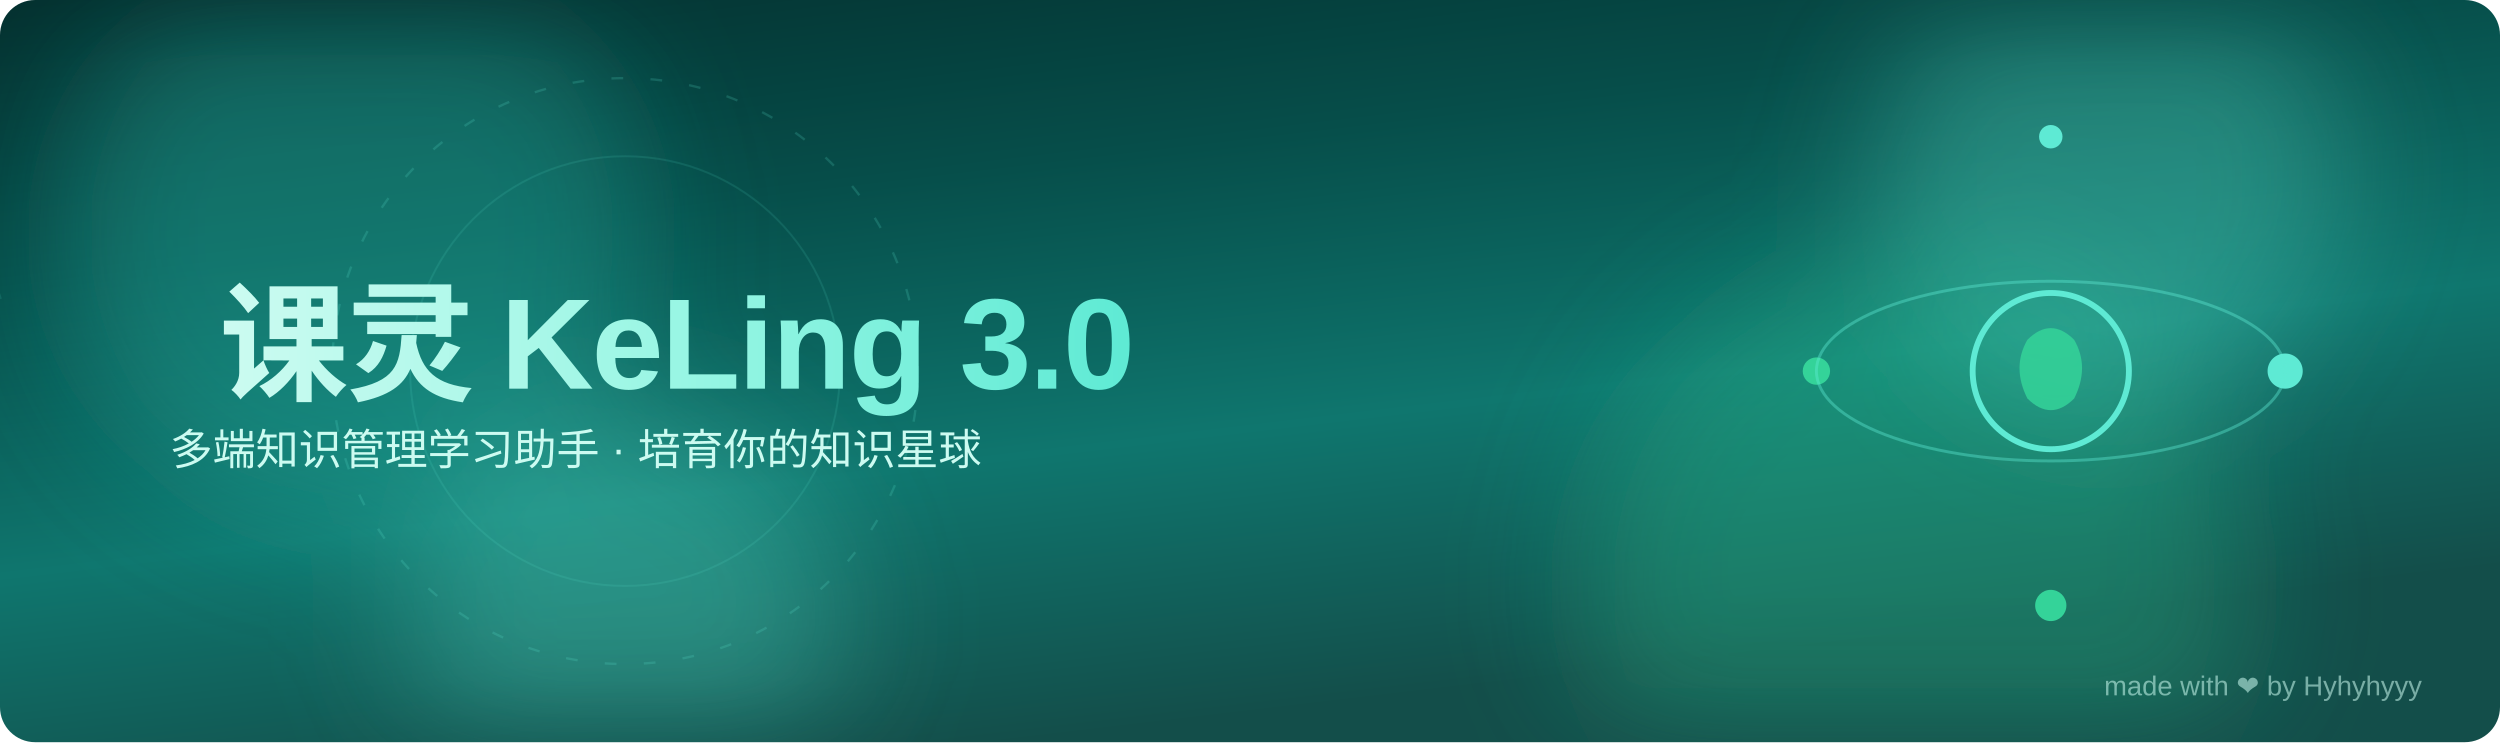
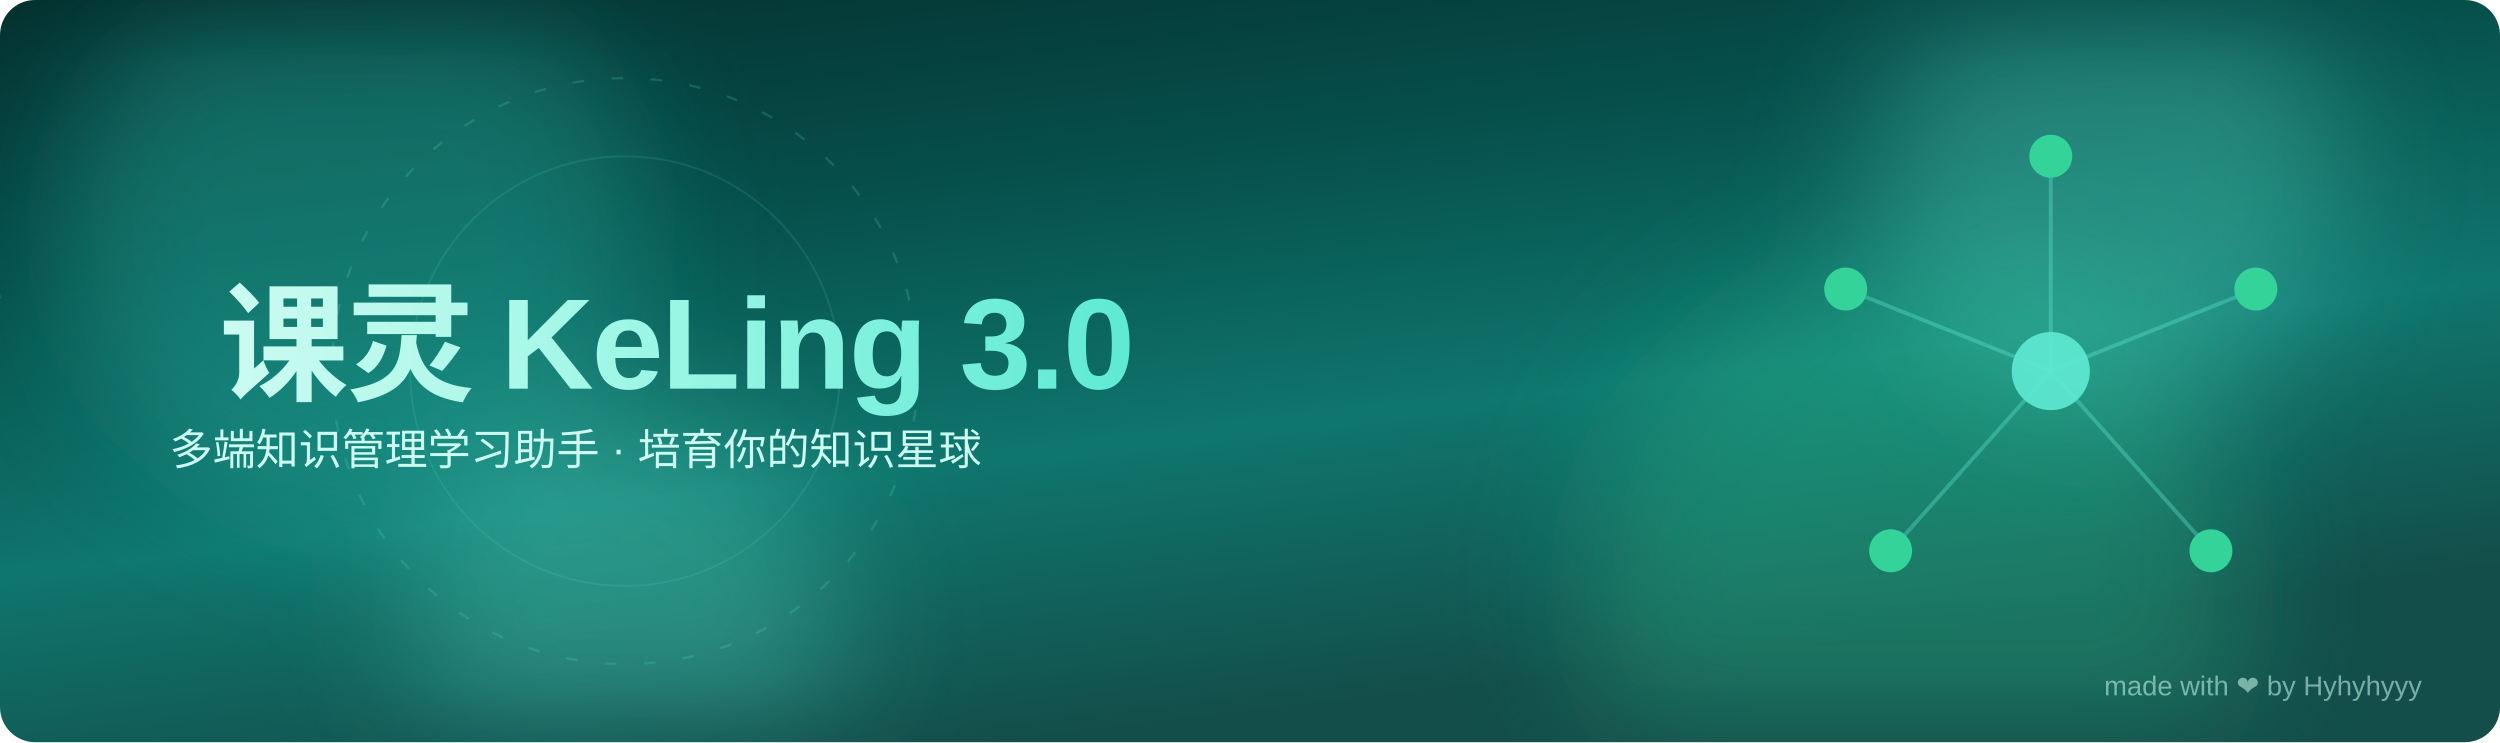
<svg xmlns="http://www.w3.org/2000/svg" viewBox="0 0 1280 380" width="1280" height="380" role="img" aria-label="课灵 KeLing 3.0">
  <defs>
    <linearGradient id="bg_KeLing3" x1="0" y1="0" x2="0.4" y2="1">
      <stop offset="0.00" stop-color="#042f2e" />
      <stop offset="0.33" stop-color="#064e4a" />
      <stop offset="0.67" stop-color="#0f766e" />
      <stop offset="1.00" stop-color="#134e4a" />
    </linearGradient>
    <linearGradient id="g_KeLing3" x1="0" y1="0" x2="1" y2="0">
      <stop offset="0" stop-color="#ccfbf1" />
      <stop offset="0.5" stop-color="#99f6e4" />
      <stop offset="1" stop-color="#5eead4" />
      <animate attributeName="x1" values="0;0.3;0" dur="8s" repeatCount="indefinite" />
      <animate attributeName="x2" values="1;0.7;1" dur="8s" repeatCount="indefinite" />
    </linearGradient>
    <filter id="blur_KeLing3" x="-50%" y="-50%" width="200%" height="200%">
      <feGaussianBlur stdDeviation="34" />
    </filter>
    <clipPath id="clip_KeLing3">
      <rect x="0" y="0" width="1280" height="380" rx="18" />
    </clipPath>
-     <linearGradient id="sweep_g_KeLing3" x1="0" y1="0" x2="1" y2="0">
-       <stop offset="0" stop-color="#ffffff" stop-opacity="0" />
-       <stop offset="0.5" stop-color="#ffffff" stop-opacity="0.85" />
-       <stop offset="1" stop-color="#ffffff" stop-opacity="0" />
-     </linearGradient>
  </defs>
  <g clip-path="url(#clip_KeLing3)">
    <rect x="0" y="0" width="1280" height="380" fill="url(#bg_KeLing3)" />
    <g filter="url(#blur_KeLing3)">
      <circle cx="180" cy="120" r="150" fill="#2dd4bf" opacity="0.30">
        <animateTransform attributeName="transform" type="translate" values="0 0; 40 16.0; 0 0" dur="60s" begin="0.0s" repeatCount="indefinite" calcMode="spline" keySplines="0.4 0 0.6 1; 0.4 0 0.6 1" keyTimes="0;0.5;1" />
        <animate attributeName="opacity" values="0.18;0.42;0.18" dur="48.0s" begin="0.0s" repeatCount="indefinite" />
      </circle>
      <circle cx="1080" cy="90" r="120" fill="#5eead4" opacity="0.30">
        <animateTransform attributeName="transform" type="translate" values="0 0; -30 -12.0; 0 0" dur="70s" begin="1.2s" repeatCount="indefinite" calcMode="spline" keySplines="0.4 0 0.6 1; 0.4 0 0.6 1" keyTimes="0;0.5;1" />
        <animate attributeName="opacity" values="0.18;0.42;0.18" dur="56.0s" begin="1.2s" repeatCount="indefinite" />
      </circle>
      <circle cx="980" cy="300" r="170" fill="#34d399" opacity="0.30">
        <animateTransform attributeName="transform" type="translate" values="0 0; 50 20.0; 0 0" dur="55s" begin="0.6s" repeatCount="indefinite" calcMode="spline" keySplines="0.4 0 0.6 1; 0.4 0 0.6 1" keyTimes="0;0.5;1" />
        <animate attributeName="opacity" values="0.18;0.42;0.18" dur="44.0s" begin="0.6s" repeatCount="indefinite" />
      </circle>
      <circle cx="320" cy="320" r="110" fill="#5eead4" opacity="0.30">
        <animateTransform attributeName="transform" type="translate" values="0 0; -25 -10.0; 0 0" dur="65s" begin="2.0s" repeatCount="indefinite" calcMode="spline" keySplines="0.4 0 0.6 1; 0.4 0 0.6 1" keyTimes="0;0.5;1" />
        <animate attributeName="opacity" values="0.18;0.42;0.18" dur="52.0s" begin="2.0s" repeatCount="indefinite" />
      </circle>
    </g>
    <circle cx="320" cy="190" r="150" fill="none" stroke="#5eead4" stroke-width="1.2" opacity="0.18" stroke-dasharray="6 14">
      <animateTransform attributeName="transform" type="rotate" from="0 320 190" to="360 320 190" dur="40s" repeatCount="indefinite" />
    </circle>
    <circle cx="320" cy="190" r="110" fill="none" stroke="#5eead4" stroke-width="1" opacity="0.12" />
    <g opacity="0.12">
      <rect x="-300" y="150" width="300" height="3" fill="#5eead4" transform="rotate(-18 0 150)">
        <animateTransform attributeName="transform" type="translate" values="-200 0; 1700 0" dur="9s" repeatCount="indefinite" />
      </rect>
      <rect x="-300" y="250" width="220" height="2" fill="#5eead4" transform="rotate(-18 0 250)">
        <animateTransform attributeName="transform" type="translate" values="-200 0; 1700 0" dur="13s" begin="2s" repeatCount="indefinite" />
      </rect>
    </g>
-     <rect x="-440" y="-80" width="440" height="540" fill="url(#sweep_g_KeLing3)" opacity="0.12" transform="skewX(-16)">
-       <animateTransform attributeName="transform" type="translate" values="-200 0; 2000 0" dur="6.5s" repeatCount="indefinite" additive="sum" />
-     </rect>
-     <g>
-       <circle cx="881" cy="296" r="1.5" fill="#5eead4" opacity="0">
-         <animate attributeName="opacity" values="0;0.9;0" dur="8s" begin="3.2s" repeatCount="indefinite" />
-         <animateTransform attributeName="transform" type="translate" values="0 0; 18 -2; 0 0" dur="8s" begin="3.2s" repeatCount="indefinite" calcMode="spline" keySplines="0.4 0 0.6 1;0.4 0 0.6 1" keyTimes="0;0.5;1" />
-       </circle>
-       <circle cx="813" cy="90" r="2.5" fill="#34d399" opacity="0">
-         <animate attributeName="opacity" values="0;0.9;0" dur="8s" begin="2.2s" repeatCount="indefinite" />
-         <animateTransform attributeName="transform" type="translate" values="0 0; -15 1; 0 0" dur="8s" begin="2.2s" repeatCount="indefinite" calcMode="spline" keySplines="0.4 0 0.6 1;0.4 0 0.6 1" keyTimes="0;0.5;1" />
-       </circle>
-       <circle cx="424" cy="44" r="2" fill="#34d399" opacity="0">
-         <animate attributeName="opacity" values="0;0.9;0" dur="5s" begin="2.8s" repeatCount="indefinite" />
-         <animateTransform attributeName="transform" type="translate" values="0 0; -4 -7; 0 0" dur="5s" begin="2.8s" repeatCount="indefinite" calcMode="spline" keySplines="0.4 0 0.6 1;0.4 0 0.6 1" keyTimes="0;0.5;1" />
-       </circle>
-       <circle cx="371" cy="242" r="2" fill="#5eead4" opacity="0">
-         <animate attributeName="opacity" values="0;0.9;0" dur="8s" begin="0.7s" repeatCount="indefinite" />
-         <animateTransform attributeName="transform" type="translate" values="0 0; 20 -1; 0 0" dur="8s" begin="0.7s" repeatCount="indefinite" calcMode="spline" keySplines="0.4 0 0.6 1;0.4 0 0.6 1" keyTimes="0;0.5;1" />
-       </circle>
-       <circle cx="887" cy="102" r="3" fill="#34d399" opacity="0">
-         <animate attributeName="opacity" values="0;0.9;0" dur="5s" begin="3.0s" repeatCount="indefinite" />
-         <animateTransform attributeName="transform" type="translate" values="0 0; 5 -8; 0 0" dur="5s" begin="3.0s" repeatCount="indefinite" calcMode="spline" keySplines="0.4 0 0.6 1;0.4 0 0.6 1" keyTimes="0;0.5;1" />
-       </circle>
-       <circle cx="129" cy="81" r="1.5" fill="#5eead4" opacity="0">
-         <animate attributeName="opacity" values="0;0.9;0" dur="6s" begin="1.7s" repeatCount="indefinite" />
-         <animateTransform attributeName="transform" type="translate" values="0 0; 2 -4; 0 0" dur="6s" begin="1.7s" repeatCount="indefinite" calcMode="spline" keySplines="0.4 0 0.6 1;0.4 0 0.6 1" keyTimes="0;0.5;1" />
-       </circle>
-       <circle cx="567" cy="307" r="1.5" fill="#5eead4" opacity="0">
-         <animate attributeName="opacity" values="0;0.9;0" dur="11s" begin="1.2s" repeatCount="indefinite" />
-         <animateTransform attributeName="transform" type="translate" values="0 0; -5 -5; 0 0" dur="11s" begin="1.2s" repeatCount="indefinite" calcMode="spline" keySplines="0.4 0 0.6 1;0.4 0 0.6 1" keyTimes="0;0.5;1" />
-       </circle>
-       <circle cx="450" cy="344" r="3" fill="#34d399" opacity="0">
-         <animate attributeName="opacity" values="0;0.9;0" dur="9s" begin="3.3s" repeatCount="indefinite" />
-         <animateTransform attributeName="transform" type="translate" values="0 0; -13 -2; 0 0" dur="9s" begin="3.3s" repeatCount="indefinite" calcMode="spline" keySplines="0.4 0 0.6 1;0.4 0 0.6 1" keyTimes="0;0.5;1" />
-       </circle>
-       <circle cx="670" cy="341" r="3" fill="#5eead4" opacity="0">
-         <animate attributeName="opacity" values="0;0.9;0" dur="5s" begin="0.7s" repeatCount="indefinite" />
-         <animateTransform attributeName="transform" type="translate" values="0 0; 5 -9; 0 0" dur="5s" begin="0.7s" repeatCount="indefinite" calcMode="spline" keySplines="0.4 0 0.6 1;0.4 0 0.6 1" keyTimes="0;0.5;1" />
-       </circle>
-       <circle cx="1095" cy="54" r="3" fill="#5eead4" opacity="0">
-         <animate attributeName="opacity" values="0;0.9;0" dur="10s" begin="1.6s" repeatCount="indefinite" />
-         <animateTransform attributeName="transform" type="translate" values="0 0; -6 -10; 0 0" dur="10s" begin="1.6s" repeatCount="indefinite" calcMode="spline" keySplines="0.4 0 0.6 1;0.4 0 0.6 1" keyTimes="0;0.5;1" />
-       </circle>
-       <circle cx="1228" cy="210" r="2.5" fill="#34d399" opacity="0">
-         <animate attributeName="opacity" values="0;0.9;0" dur="5s" begin="3.3s" repeatCount="indefinite" />
-         <animateTransform attributeName="transform" type="translate" values="0 0; -12 -12; 0 0" dur="5s" begin="3.3s" repeatCount="indefinite" calcMode="spline" keySplines="0.4 0 0.6 1;0.4 0 0.6 1" keyTimes="0;0.5;1" />
-       </circle>
-       <circle cx="689" cy="78" r="2" fill="#5eead4" opacity="0">
-         <animate attributeName="opacity" values="0;0.9;0" dur="10s" begin="3.3s" repeatCount="indefinite" />
-         <animateTransform attributeName="transform" type="translate" values="0 0; 0 -2; 0 0" dur="10s" begin="3.3s" repeatCount="indefinite" calcMode="spline" keySplines="0.4 0 0.6 1;0.4 0 0.6 1" keyTimes="0;0.5;1" />
-       </circle>
-       <circle cx="787" cy="182" r="3" fill="#34d399" opacity="0">
-         <animate attributeName="opacity" values="0;0.9;0" dur="6s" begin="0.4s" repeatCount="indefinite" />
-         <animateTransform attributeName="transform" type="translate" values="0 0; -4 14; 0 0" dur="6s" begin="0.4s" repeatCount="indefinite" calcMode="spline" keySplines="0.4 0 0.6 1;0.4 0 0.6 1" keyTimes="0;0.5;1" />
-       </circle>
-       <circle cx="690" cy="79" r="3" fill="#5eead4" opacity="0">
-         <animate attributeName="opacity" values="0;0.9;0" dur="9s" begin="0.4s" repeatCount="indefinite" />
-         <animateTransform attributeName="transform" type="translate" values="0 0; 16 11; 0 0" dur="9s" begin="0.4s" repeatCount="indefinite" calcMode="spline" keySplines="0.4 0 0.6 1;0.4 0 0.6 1" keyTimes="0;0.5;1" />
-       </circle>
-       <circle cx="894" cy="204" r="2.5" fill="#34d399" opacity="0">
-         <animate attributeName="opacity" values="0;0.9;0" dur="8s" begin="2.2s" repeatCount="indefinite" />
-         <animateTransform attributeName="transform" type="translate" values="0 0; -4 6; 0 0" dur="8s" begin="2.2s" repeatCount="indefinite" calcMode="spline" keySplines="0.4 0 0.6 1;0.4 0 0.6 1" keyTimes="0;0.5;1" />
-       </circle>
-       <circle cx="773" cy="266" r="2" fill="#34d399" opacity="0">
-         <animate attributeName="opacity" values="0;0.9;0" dur="11s" begin="0.9s" repeatCount="indefinite" />
-         <animateTransform attributeName="transform" type="translate" values="0 0; -7 12; 0 0" dur="11s" begin="0.9s" repeatCount="indefinite" calcMode="spline" keySplines="0.4 0 0.6 1;0.4 0 0.6 1" keyTimes="0;0.5;1" />
-       </circle>
-       <circle cx="965" cy="222" r="2" fill="#5eead4" opacity="0">
-         <animate attributeName="opacity" values="0;0.9;0" dur="10s" begin="3.1s" repeatCount="indefinite" />
-         <animateTransform attributeName="transform" type="translate" values="0 0; 12 14; 0 0" dur="10s" begin="3.1s" repeatCount="indefinite" calcMode="spline" keySplines="0.4 0 0.6 1;0.4 0 0.6 1" keyTimes="0;0.5;1" />
-       </circle>
-       <circle cx="239" cy="72" r="2.5" fill="#34d399" opacity="0">
-         <animate attributeName="opacity" values="0;0.9;0" dur="6s" begin="2.4s" repeatCount="indefinite" />
-         <animateTransform attributeName="transform" type="translate" values="0 0; -4 -9; 0 0" dur="6s" begin="2.4s" repeatCount="indefinite" calcMode="spline" keySplines="0.4 0 0.6 1;0.4 0 0.6 1" keyTimes="0;0.5;1" />
-       </circle>
-       <circle cx="631" cy="29" r="2.5" fill="#5eead4" opacity="0">
-         <animate attributeName="opacity" values="0;0.9;0" dur="7s" begin="0.4s" repeatCount="indefinite" />
-         <animateTransform attributeName="transform" type="translate" values="0 0; 10 2; 0 0" dur="7s" begin="0.4s" repeatCount="indefinite" calcMode="spline" keySplines="0.4 0 0.6 1;0.4 0 0.6 1" keyTimes="0;0.5;1" />
-       </circle>
-       <circle cx="729" cy="255" r="2" fill="#34d399" opacity="0">
-         <animate attributeName="opacity" values="0;0.9;0" dur="5s" begin="0.2s" repeatCount="indefinite" />
-         <animateTransform attributeName="transform" type="translate" values="0 0; -17 -10; 0 0" dur="5s" begin="0.2s" repeatCount="indefinite" calcMode="spline" keySplines="0.4 0 0.6 1;0.4 0 0.6 1" keyTimes="0;0.5;1" />
-       </circle>
-       <circle cx="235" cy="227" r="3" fill="#5eead4" opacity="0">
-         <animate attributeName="opacity" values="0;0.9;0" dur="5s" begin="1.4s" repeatCount="indefinite" />
-         <animateTransform attributeName="transform" type="translate" values="0 0; 9 0; 0 0" dur="5s" begin="1.4s" repeatCount="indefinite" calcMode="spline" keySplines="0.4 0 0.6 1;0.4 0 0.6 1" keyTimes="0;0.5;1" />
-       </circle>
-       <circle cx="333" cy="308" r="3" fill="#34d399" opacity="0">
-         <animate attributeName="opacity" values="0;0.9;0" dur="7s" begin="2.5s" repeatCount="indefinite" />
-         <animateTransform attributeName="transform" type="translate" values="0 0; 6 11; 0 0" dur="7s" begin="2.5s" repeatCount="indefinite" calcMode="spline" keySplines="0.4 0 0.6 1;0.4 0 0.6 1" keyTimes="0;0.5;1" />
-       </circle>
-       <circle cx="559" cy="68" r="2.5" fill="#5eead4" opacity="0">
-         <animate attributeName="opacity" values="0;0.9;0" dur="6s" begin="2.6s" repeatCount="indefinite" />
-         <animateTransform attributeName="transform" type="translate" values="0 0; 10 8; 0 0" dur="6s" begin="2.6s" repeatCount="indefinite" calcMode="spline" keySplines="0.4 0 0.6 1;0.4 0 0.6 1" keyTimes="0;0.5;1" />
-       </circle>
-       <circle cx="1063" cy="338" r="2.5" fill="#5eead4" opacity="0">
-         <animate attributeName="opacity" values="0;0.9;0" dur="5s" begin="2.7s" repeatCount="indefinite" />
-         <animateTransform attributeName="transform" type="translate" values="0 0; 9 -6; 0 0" dur="5s" begin="2.7s" repeatCount="indefinite" calcMode="spline" keySplines="0.4 0 0.6 1;0.4 0 0.6 1" keyTimes="0;0.5;1" />
-       </circle>
-       <circle cx="398" cy="182" r="1.5" fill="#34d399" opacity="0">
-         <animate attributeName="opacity" values="0;0.9;0" dur="9s" begin="3.8s" repeatCount="indefinite" />
-         <animateTransform attributeName="transform" type="translate" values="0 0; -14 6; 0 0" dur="9s" begin="3.8s" repeatCount="indefinite" calcMode="spline" keySplines="0.4 0 0.6 1;0.4 0 0.6 1" keyTimes="0;0.5;1" />
-       </circle>
-       <circle cx="1225" cy="123" r="3" fill="#34d399" opacity="0">
-         <animate attributeName="opacity" values="0;0.9;0" dur="8s" begin="2.7s" repeatCount="indefinite" />
-         <animateTransform attributeName="transform" type="translate" values="0 0; 20 -3; 0 0" dur="8s" begin="2.7s" repeatCount="indefinite" calcMode="spline" keySplines="0.4 0 0.6 1;0.4 0 0.6 1" keyTimes="0;0.5;1" />
-       </circle>
-       <circle cx="264" cy="77" r="3" fill="#5eead4" opacity="0">
-         <animate attributeName="opacity" values="0;0.9;0" dur="10s" begin="1.1s" repeatCount="indefinite" />
-         <animateTransform attributeName="transform" type="translate" values="0 0; -15 8; 0 0" dur="10s" begin="1.1s" repeatCount="indefinite" calcMode="spline" keySplines="0.4 0 0.6 1;0.4 0 0.6 1" keyTimes="0;0.5;1" />
-       </circle>
-       <circle cx="1112" cy="340" r="2.5" fill="#5eead4" opacity="0">
-         <animate attributeName="opacity" values="0;0.9;0" dur="10s" begin="0.9s" repeatCount="indefinite" />
-         <animateTransform attributeName="transform" type="translate" values="0 0; -17 1; 0 0" dur="10s" begin="0.9s" repeatCount="indefinite" calcMode="spline" keySplines="0.4 0 0.6 1;0.4 0 0.6 1" keyTimes="0;0.5;1" />
-       </circle>
-       <circle cx="225" cy="247" r="1.5" fill="#5eead4" opacity="0">
-         <animate attributeName="opacity" values="0;0.9;0" dur="6s" begin="3.1s" repeatCount="indefinite" />
-         <animateTransform attributeName="transform" type="translate" values="0 0; 0 7; 0 0" dur="6s" begin="3.1s" repeatCount="indefinite" calcMode="spline" keySplines="0.4 0 0.6 1;0.4 0 0.6 1" keyTimes="0;0.5;1" />
-       </circle>
-       <circle cx="594" cy="289" r="2.5" fill="#5eead4" opacity="0">
-         <animate attributeName="opacity" values="0;0.9;0" dur="5s" begin="3.5s" repeatCount="indefinite" />
-         <animateTransform attributeName="transform" type="translate" values="0 0; -4 -13; 0 0" dur="5s" begin="3.5s" repeatCount="indefinite" calcMode="spline" keySplines="0.4 0 0.6 1;0.4 0 0.6 1" keyTimes="0;0.5;1" />
-       </circle>
-     </g>
+     <circle cx="1050" cy="190" r="20" fill="none" stroke="#5eead4" stroke-width="2.5" opacity="0">
+       <animate attributeName="r" values="20;200" begin="0.0s" dur="3.3s" repeatCount="indefinite" />
+       <animate attributeName="opacity" values="0.6;0" begin="0.0s" dur="3.3s" repeatCount="indefinite" />
+     </circle>
+     <circle cx="1050" cy="190" r="20" fill="none" stroke="#5eead4" stroke-width="2.5" opacity="0">
+       <animate attributeName="r" values="20;200" begin="1.1s" dur="3.3s" repeatCount="indefinite" />
+       <animate attributeName="opacity" values="0.6;0" begin="1.1s" dur="3.3s" repeatCount="indefinite" />
+     </circle>
+     <circle cx="1050" cy="190" r="20" fill="none" stroke="#5eead4" stroke-width="2.5" opacity="0">
+       <animate attributeName="r" values="20;200" begin="2.2s" dur="3.3s" repeatCount="indefinite" />
+       <animate attributeName="opacity" values="0.6;0" begin="2.2s" dur="3.3s" repeatCount="indefinite" />
+     </circle>
    <g transform="translate(1050,190)">
-       <circle cx="0" cy="0" r="40" fill="none" stroke="#5eead4" stroke-width="3" />
-       <path d="M-12 -16 Q0 -28 12 -16 Q20 -2 12 14 Q0 26 -12 14 Q-20 -2 -12 -16 Z" fill="#34d399" opacity="0.85" />
      <g>
-         <circle cx="120" cy="0" r="9" fill="#5eead4" />
-         <circle cx="-120" cy="0" r="7" fill="#34d399" />
-         <circle cx="0" cy="-120" r="6" fill="#5eead4" />
-         <circle cx="0" cy="120" r="8" fill="#34d399" />
-         <ellipse cx="0" cy="0" rx="120" ry="46" fill="none" stroke="#5eead4" stroke-width="1.5" opacity="0.4" />
-         <animateTransform attributeName="transform" type="rotate" from="0 0 0" to="360 0 0" dur="30s" repeatCount="indefinite" />
+         <line x1="0" y1="0" x2="0" y2="-110" stroke="#5eead4" stroke-width="2" opacity="0.35">
+           <animate attributeName="opacity" values="0.15;0.6;0.15" dur="3s" repeatCount="indefinite" />
+         </line>
+         <line x1="0" y1="0" x2="105" y2="-42" stroke="#5eead4" stroke-width="2" opacity="0.35">
+           <animate attributeName="opacity" values="0.15;0.6;0.15" dur="3s" repeatCount="indefinite" />
+         </line>
+         <line x1="0" y1="0" x2="-105" y2="-42" stroke="#5eead4" stroke-width="2" opacity="0.35">
+           <animate attributeName="opacity" values="0.15;0.6;0.15" dur="3s" repeatCount="indefinite" />
+         </line>
+         <line x1="0" y1="0" x2="82" y2="92" stroke="#5eead4" stroke-width="2" opacity="0.35">
+           <animate attributeName="opacity" values="0.15;0.6;0.15" dur="3s" repeatCount="indefinite" />
+         </line>
+         <line x1="0" y1="0" x2="-82" y2="92" stroke="#5eead4" stroke-width="2" opacity="0.35">
+           <animate attributeName="opacity" values="0.15;0.6;0.15" dur="3s" repeatCount="indefinite" />
+         </line>
+         <circle cx="0" cy="0" r="20" fill="#5eead4" opacity="0.9">
+           <animate attributeName="r" values="18;24;18" dur="2.6s" repeatCount="indefinite" />
+         </circle>
+         <g transform="translate(0,-110)">
+           <circle r="11" fill="#34d399">
+             <animate attributeName="opacity" values="0.6;1;0.6" dur="2.0s" begin="0.0s" repeatCount="indefinite" />
+           </circle>
+         </g>
+         <g transform="translate(105,-42)">
+           <circle r="11" fill="#34d399">
+             <animate attributeName="opacity" values="0.6;1;0.6" dur="2.4s" begin="0.3s" repeatCount="indefinite" />
+           </circle>
+         </g>
+         <g transform="translate(-105,-42)">
+           <circle r="11" fill="#34d399">
+             <animate attributeName="opacity" values="0.6;1;0.6" dur="2.8s" begin="0.6s" repeatCount="indefinite" />
+           </circle>
+         </g>
+         <g transform="translate(82,92)">
+           <circle r="11" fill="#34d399">
+             <animate attributeName="opacity" values="0.6;1;0.6" dur="3.2s" begin="0.9s" repeatCount="indefinite" />
+           </circle>
+         </g>
+         <g transform="translate(-82,92)">
+           <circle r="11" fill="#34d399">
+             <animate attributeName="opacity" values="0.6;1;0.6" dur="3.6s" begin="1.2s" repeatCount="indefinite" />
+           </circle>
+         </g>
+         <animateTransform attributeName="transform" type="rotate" from="0 0 0" to="360 0 0" dur="44s" repeatCount="indefinite" />
      </g>
    </g>
    <line x1="80" y1="250" x2="440" y2="250" stroke="url(#g_KeLing3)" stroke-width="4" stroke-linecap="round" stroke-dasharray="360" stroke-dashoffset="360">
      <animate attributeName="stroke-dashoffset" values="360;0;0" keyTimes="0;0.55;1" dur="1.8s" fill="freeze" />
      <animate attributeName="opacity" values="0;1;1" keyTimes="0;0.2;1" dur="1.8s" fill="freeze" />
    </line>
    <text x="80" y="200" font-family="'Segoe UI','Helvetica Neue',Arial,sans-serif" font-size="66" font-weight="800" fill="url(#g_KeLing3)" letter-spacing="-1">
      <animateTransform attributeName="transform" type="translate" values="-40 12; 0 0; 0 0" keyTimes="0;0.5;1" dur="1.6s" fill="freeze" calcMode="spline" keySplines="0.34 1.56 0.64 1;0 0 1 1" />
      <animate attributeName="opacity" values="0;1;1" keyTimes="0;0.5;1" dur="1.6s" fill="freeze" />
    课灵 KeLing 3.0
  </text>
    <text x="82" y="238" font-family="'Segoe UI','Helvetica Neue',Arial,sans-serif" font-size="22" font-weight="500" fill="#ccfbf1">
      <animate attributeName="opacity" values="0;0;1" keyTimes="0;0.5;1" dur="1.8s" fill="freeze" />
    多端知识管理学习助手 · 培育你的知识星球
  </text>
    <g transform="translate(80,280)" opacity="0">
      <rect x="0" y="0" width="58" height="28" rx="14" fill="#34d399" fill-opacity="0.14" stroke="#5eead4" stroke-opacity="0.55" stroke-width="1" />
-       <text x="29" y="19" text-anchor="middle" font-family="monospace" font-size="14" fill="#ccfbf1">知识管理</text>
+       <text x="29" y="19" text-anchor="middle" font-family="monospace" font-size="14" fill="#ccfbf1">知识图谱</text>
      <animate attributeName="opacity" values="0;1" begin="0.95s" dur="0.5s" fill="freeze" />
      <animateTransform attributeName="transform" type="translate" values="80 292; 80 280" begin="0.95s" dur="0.55s" fill="freeze" calcMode="spline" keySplines="0.34 1.56 0.64 1;0 0 1 1" keyTimes="0;1" />
    </g>
    <g transform="translate(150,280)" opacity="0">
      <rect x="0" y="0" width="40" height="28" rx="14" fill="#34d399" fill-opacity="0.14" stroke="#5eead4" stroke-opacity="0.55" stroke-width="1" />
-       <text x="20" y="19" text-anchor="middle" font-family="monospace" font-size="14" fill="#ccfbf1">多端</text>
+       <text x="20" y="19" text-anchor="middle" font-family="monospace" font-size="14" fill="#ccfbf1">网络</text>
      <animate attributeName="opacity" values="0;1" begin="1.11s" dur="0.5s" fill="freeze" />
      <animateTransform attributeName="transform" type="translate" values="150 292; 150 280" begin="1.11s" dur="0.55s" fill="freeze" calcMode="spline" keySplines="0.34 1.56 0.64 1;0 0 1 1" keyTimes="0;1" />
    </g>
    <g transform="translate(202,280)" opacity="0">
      <rect x="0" y="0" width="40" height="28" rx="14" fill="#34d399" fill-opacity="0.14" stroke="#5eead4" stroke-opacity="0.55" stroke-width="1" />
      <text x="20" y="19" text-anchor="middle" font-family="monospace" font-size="14" fill="#ccfbf1">学习</text>
      <animate attributeName="opacity" values="0;1" begin="1.27s" dur="0.5s" fill="freeze" />
      <animateTransform attributeName="transform" type="translate" values="202 292; 202 280" begin="1.27s" dur="0.55s" fill="freeze" calcMode="spline" keySplines="0.34 1.56 0.64 1;0 0 1 1" keyTimes="0;1" />
    </g>
    <text x="1240" y="356" text-anchor="end" font-family="'Segoe UI','Helvetica Neue',Arial,sans-serif" font-size="14" fill="#ccfbf1" opacity="0.55">made with ❤ by Hyhyhyyy</text>
  </g>
</svg>
